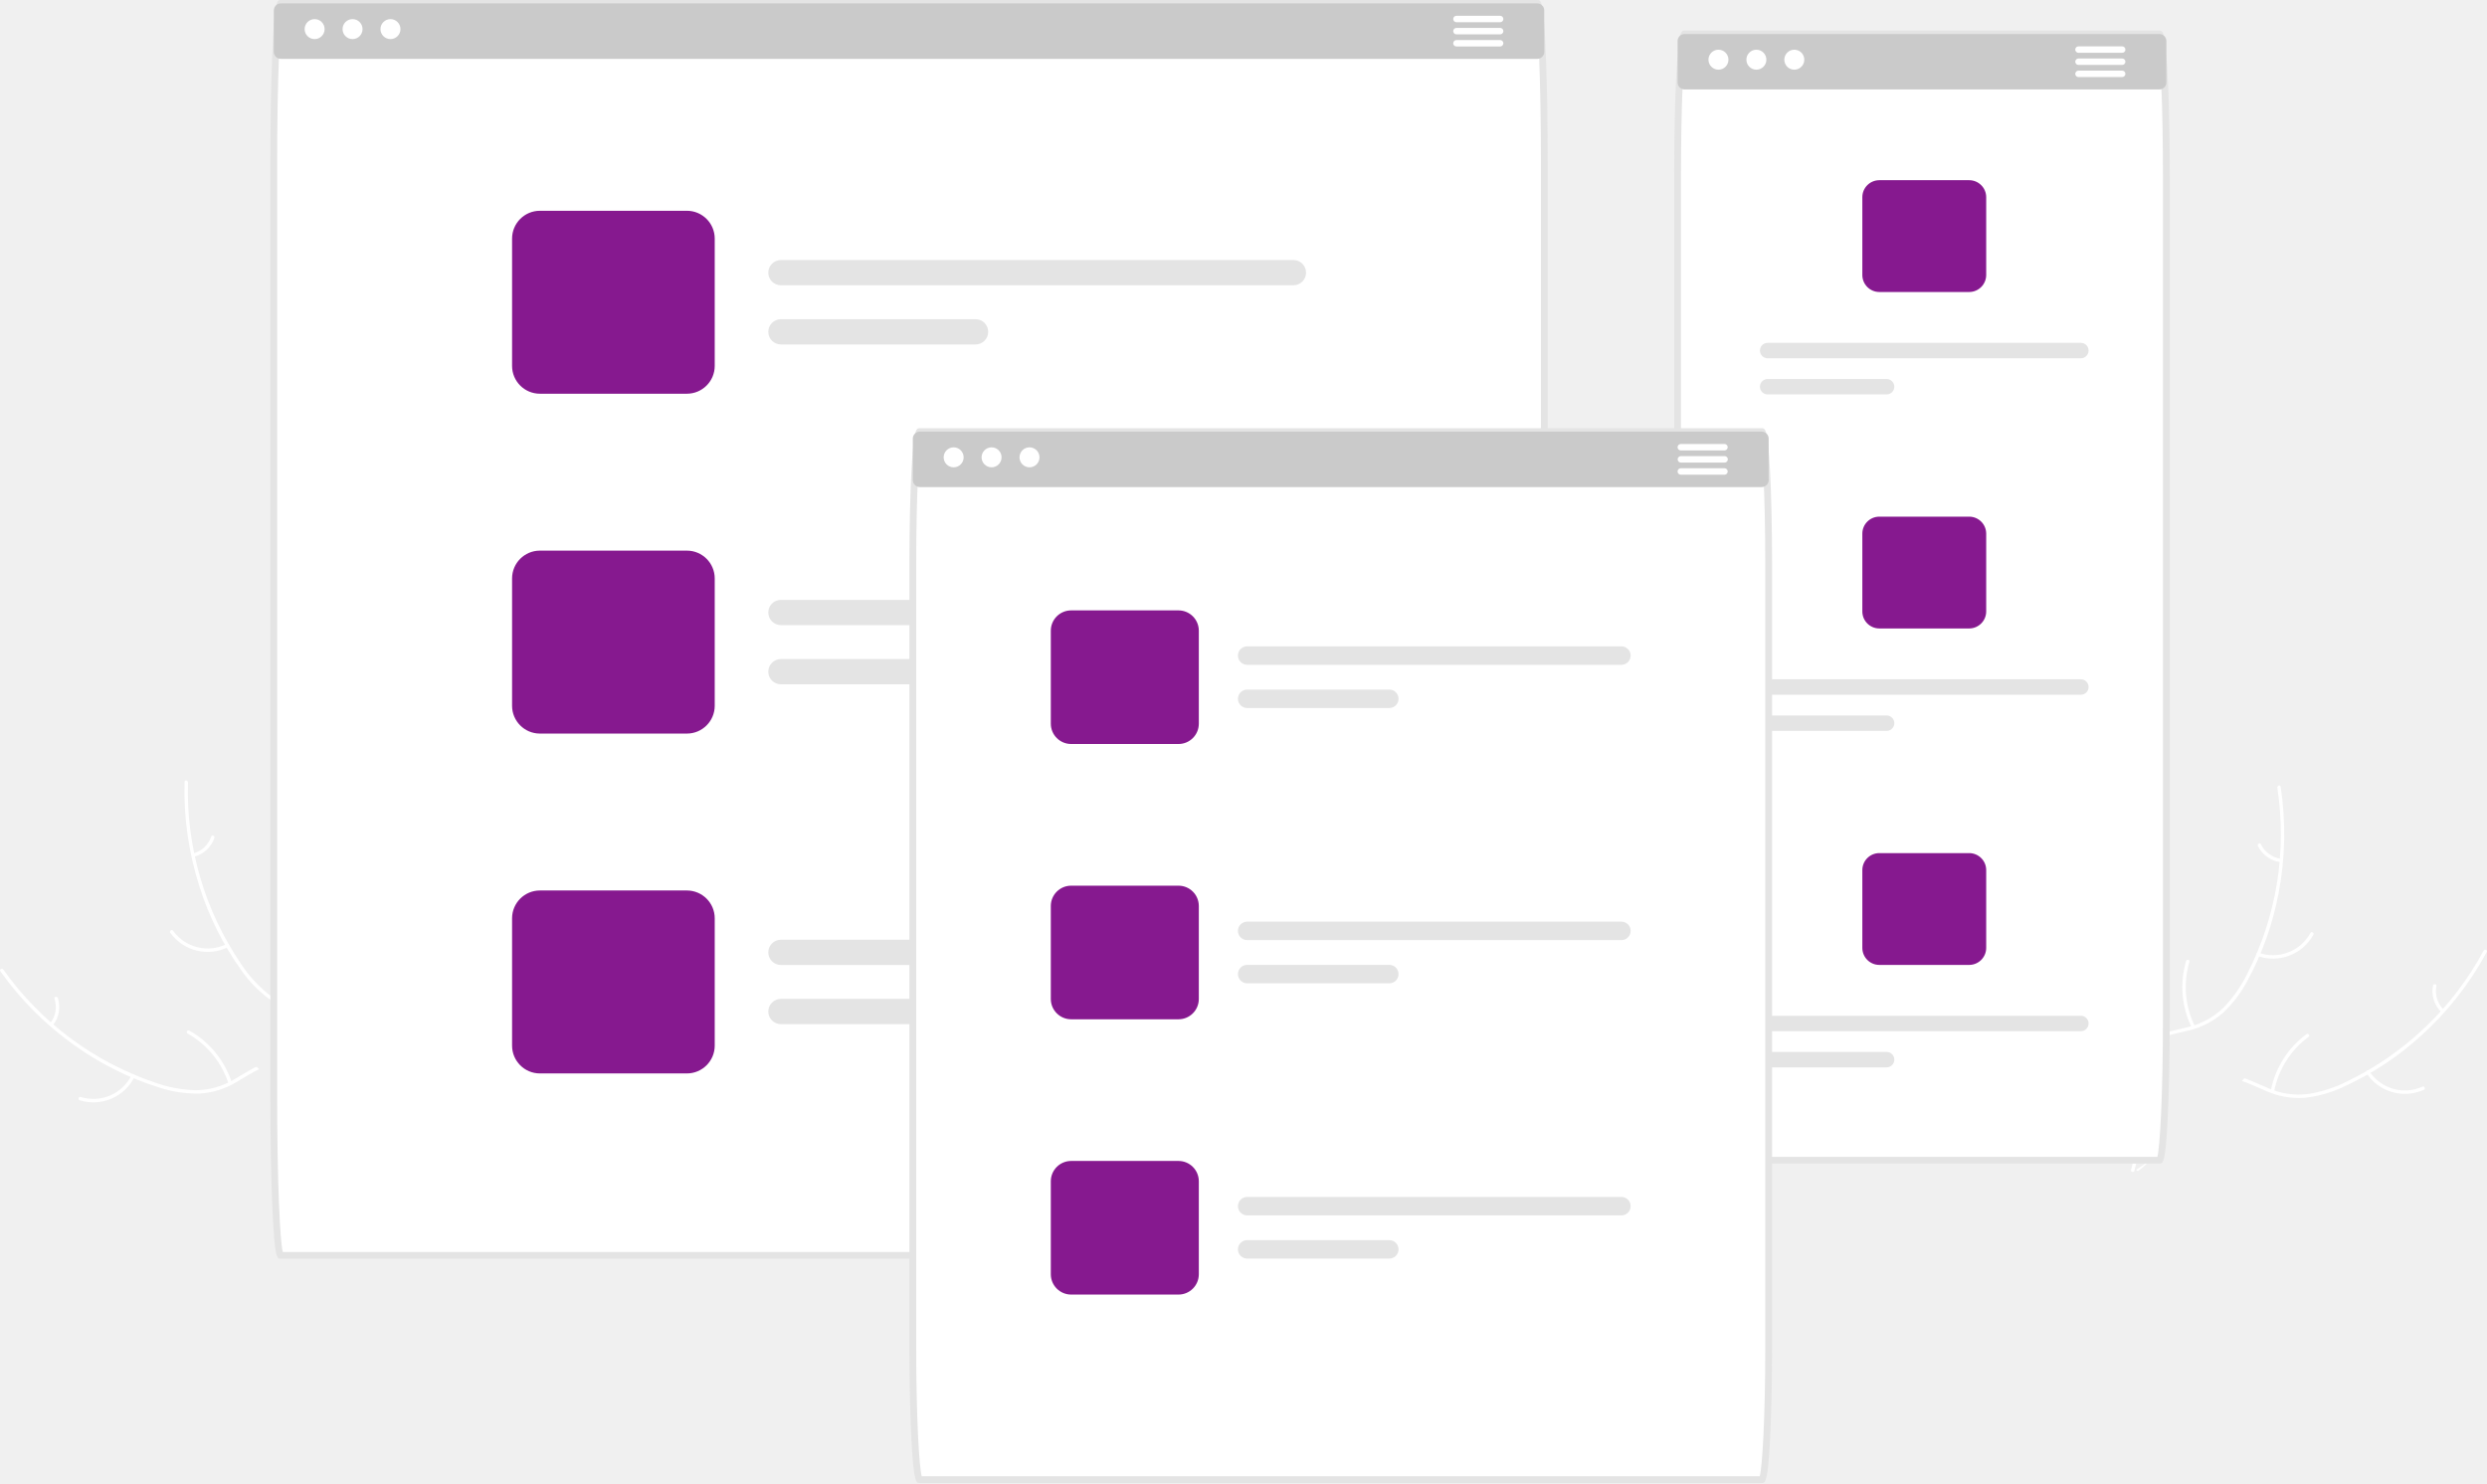
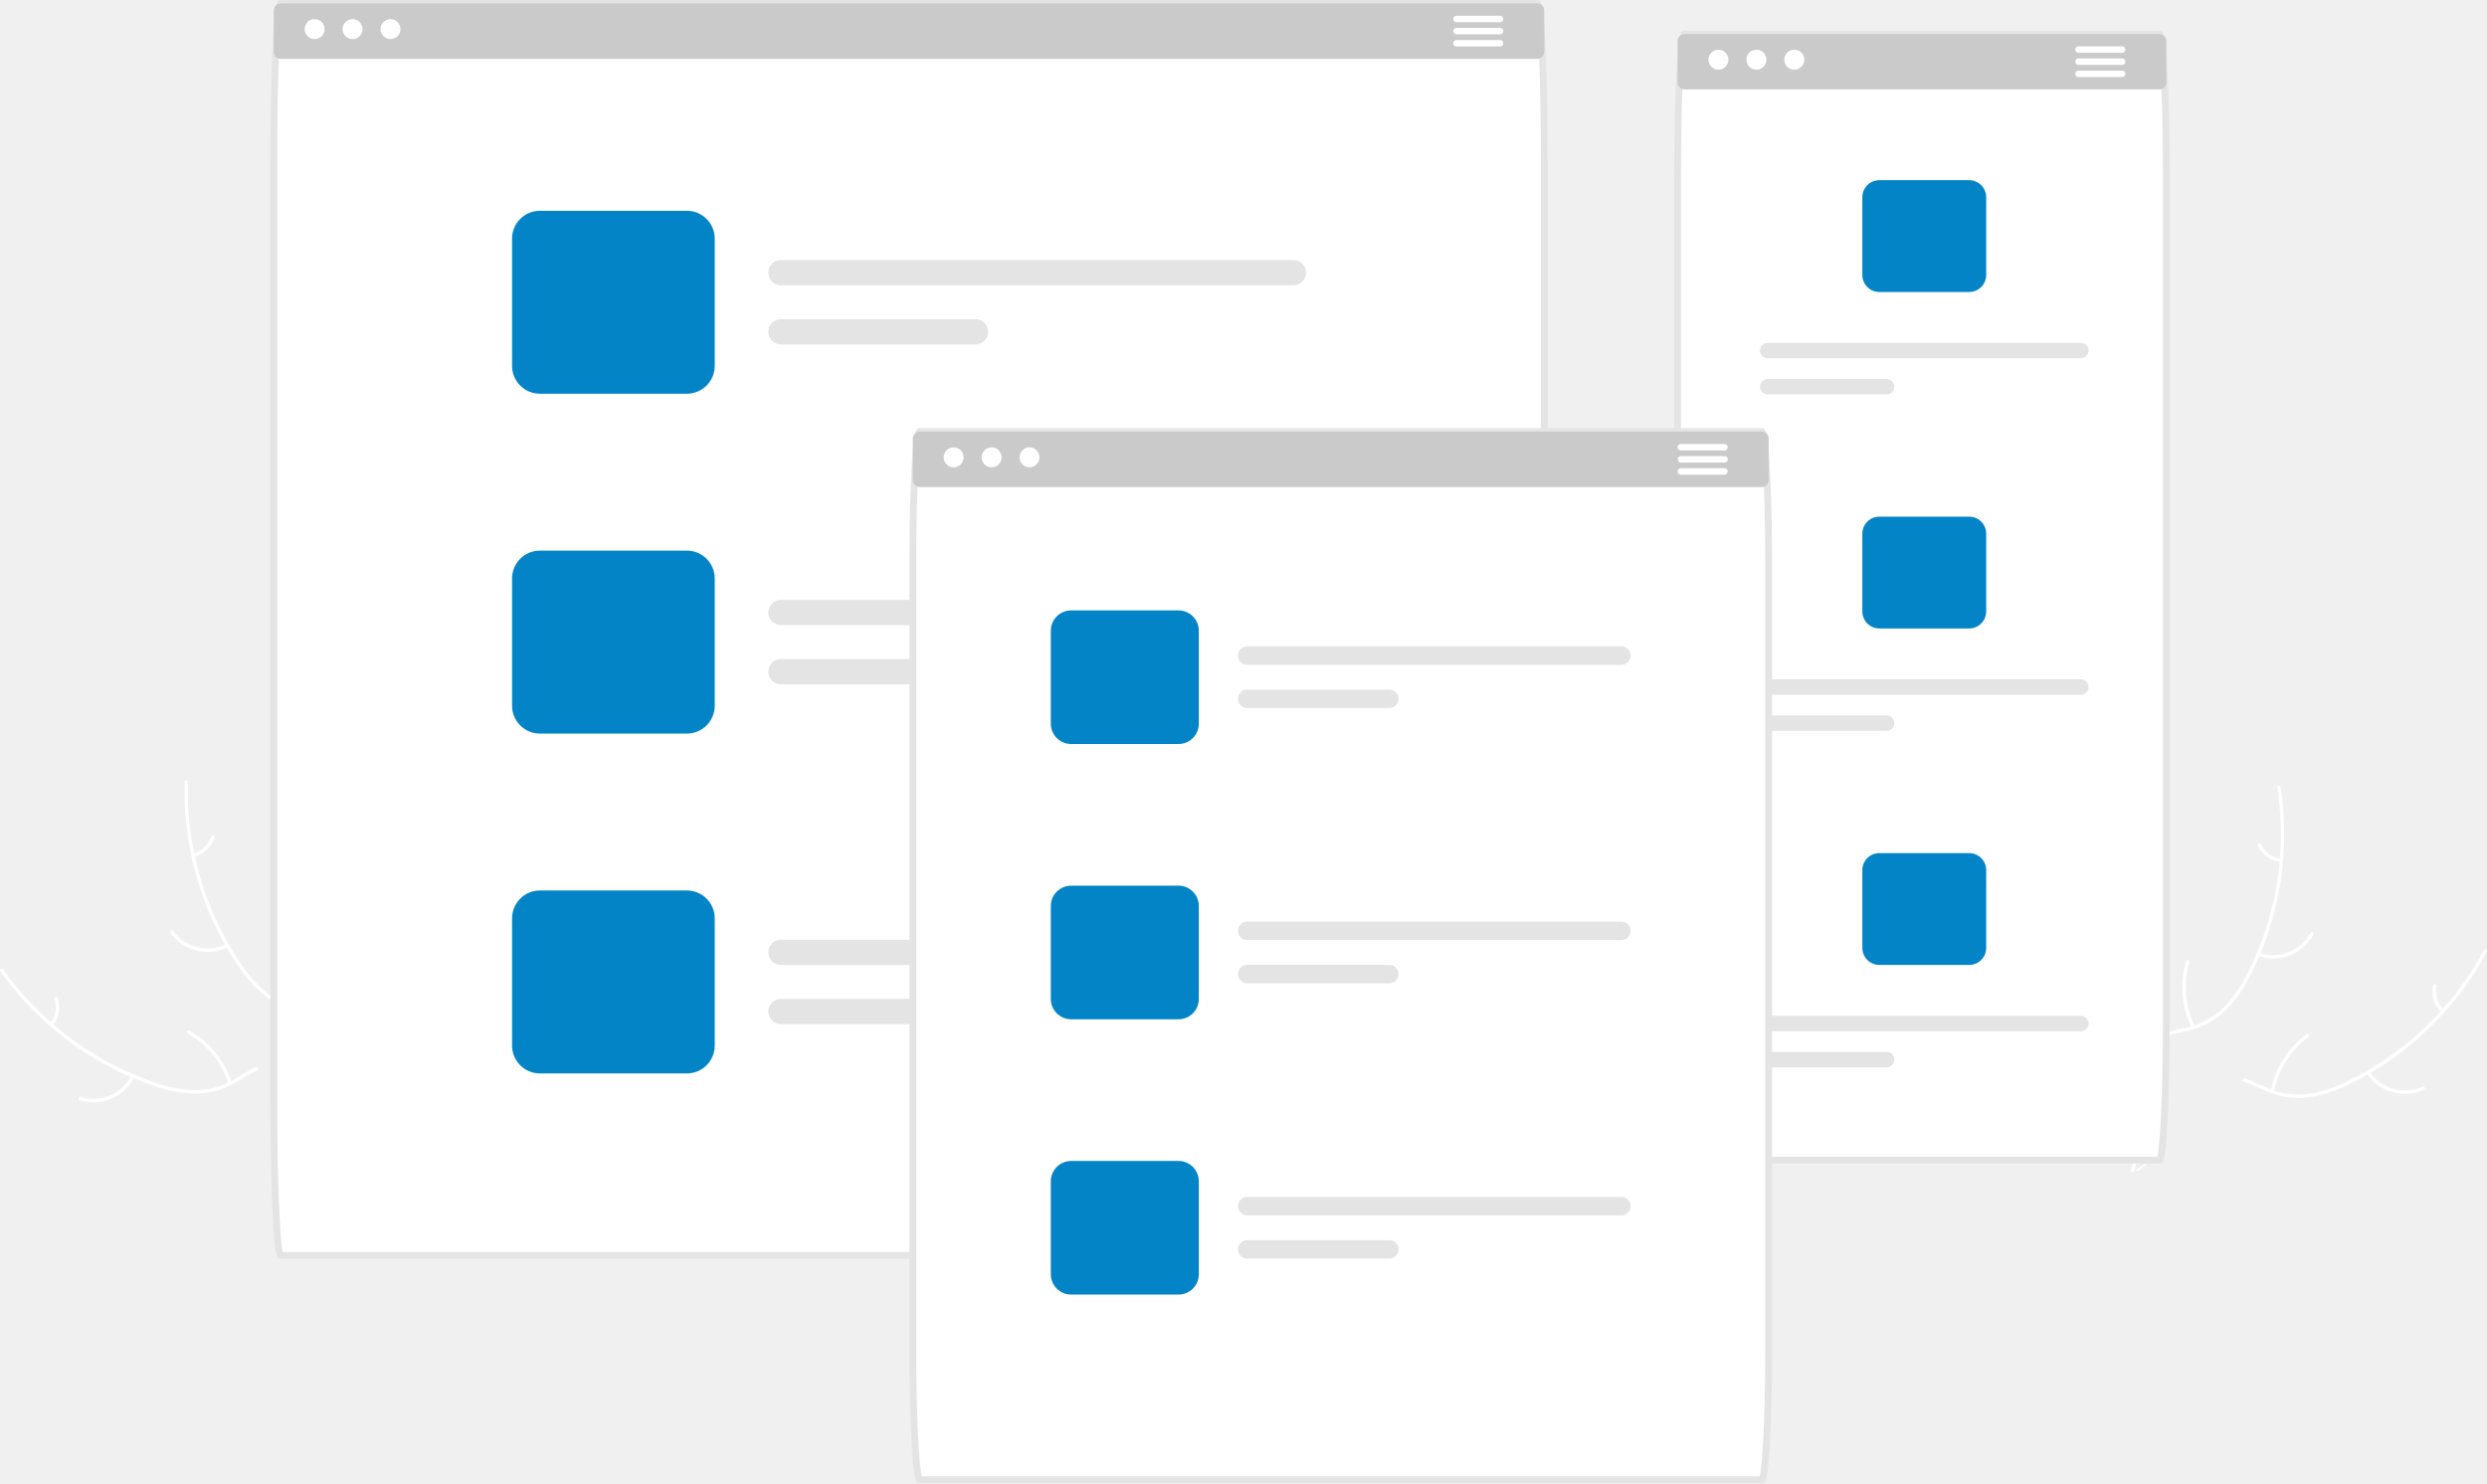
<svg xmlns="http://www.w3.org/2000/svg" data-name="Layer 1" width="731.662" height="436.38" viewBox="0 0 731.662 436.38">
  <path d="M277.281,566.582c-21.535-7.834-40.23-26.574-42.601-49.367a105.583,105.583,0,0,0,70.661,16.18c9.531-1.236,20.003-3.603,28.159,1.481,5.075,3.163,8.226,8.78,9.671,14.583,1.445,5.803,1.38,11.861,1.306,17.841l.671,1.334C322.652,573,298.816,574.416,277.281,566.582Z" transform="translate(-234.1692 -231.8101)" fill="#f0f0f0" />
  <path d="M235.147,517.101a90.245,90.245,0,0,0,44.499,33.208,38.862,38.862,0,0,0,11.96,2.286,22.289,22.289,0,0,0,11.315-3.096c3.234-1.823,6.331-4.061,9.951-5.066a13.648,13.648,0,0,1,11.009,1.838c4.061,2.549,6.963,6.406,9.67,10.276,3.006,4.297,6.06,8.807,10.752,11.416.569.316.045,1.18-.523.864-8.164-4.538-11.186-14.165-18.135-20.017-3.242-2.731-7.327-4.501-11.612-3.619-3.747.772-6.942,3.078-10.201,4.951a23.784,23.784,0,0,1-10.951,3.439,35.927,35.927,0,0,1-12.004-1.818,87.554,87.554,0,0,1-24.508-12.173,91.845,91.845,0,0,1-22.111-22.007c-.375-.529.515-1.008.888-.482Z" transform="translate(-234.1692 -231.8101)" fill="#fff" />
  <path d="M273.749,548.68a13.54,13.54,0,0,1-16.126,6.879c-.62-.195-.346-1.167.274-.972a12.537,12.537,0,0,0,14.988-6.43c.288-.583,1.15-.057.864.523Z" transform="translate(-234.1692 -231.8101)" fill="#fff" />
  <path d="M301.403,550.64a26.097,26.097,0,0,0-12.048-14.715c-.567-.318-.044-1.182.523-.864a27.144,27.144,0,0,1,12.506,15.338c.199.62-.783.858-.981.241Z" transform="translate(-234.1692 -231.8101)" fill="#fff" />
  <path d="M248.941,532.87a7.664,7.664,0,0,0,1.262-7.162c-.207-.617.776-.855.981-.241a8.588,8.588,0,0,1-1.379,7.926.522.522,0,0,1-.693.171.508.508,0,0,1-.171-.693Z" transform="translate(-234.1692 -231.8101)" fill="#fff" />
  <path d="M289.032,461.845c.14.382.28.764.428,1.148a100.932,100.932,0,0,0,6.94,14.829c.204.37.416.743.63,1.106a106.405,106.405,0,0,0,25.675,29.588,103.332,103.332,0,0,0,13.011,8.787c6.289,3.583,13.393,6.968,17.995,12.263a17.726,17.726,0,0,1,1.353,1.727l-8.342,36.418c-.06.073-.113.149-.173.222l-.267,1.469c-.244-.117-.495-.244-.739-.362-.142-.068-.282-.143-.424-.211-.094-.048-.188-.096-.276-.133-.031-.016-.063-.032-.086-.046-.088-.038-.165-.082-.244-.117q-2.105-1.059-4.203-2.152c-.008-.002-.008-.002-.015-.012a151.935,151.935,0,0,1-29.866-19.958c-.269-.237-.547-.475-.813-.728a98.602,98.602,0,0,1-11.118-11.633,87.173,87.173,0,0,1-5.177-7.141,72.487,72.487,0,0,1-9.195-20.715c-3.905-14.642-3.083-30.369,4.327-43.363C288.646,462.5,288.834,462.175,289.032,461.845Z" transform="translate(-234.1692 -231.8101)" fill="#f0f0f0" />
  <path d="M289.476,462.033A90.245,90.245,0,0,0,305.012,515.339a38.863,38.863,0,0,0,8.173,9.026,22.289,22.289,0,0,0,10.898,4.341c3.679.492,7.5.569,10.996,1.946a13.648,13.648,0,0,1,7.684,8.096c1.707,4.48,1.703,9.307,1.534,14.027-.187,5.24-.464,10.681,1.712,15.588.264.595-.674.969-.938.375-3.786-8.539-.404-18.045-2.428-26.901-.945-4.132-3.141-8.005-7.093-9.881-3.456-1.64-7.396-1.723-11.126-2.188a23.785,23.785,0,0,1-10.814-3.847,35.928,35.928,0,0,1-8.49-8.678,87.554,87.554,0,0,1-12.239-24.475,91.845,91.845,0,0,1-4.404-30.884c.019-.648,1.018-.495.999.149Z" transform="translate(-234.1692 -231.8101)" fill="#fff" />
  <path d="M301.285,510.487a13.54,13.54,0,0,1-17.018-4.216c-.378-.529.426-1.141.804-.611a12.537,12.537,0,0,0,15.838,3.89c.581-.292.952.647.375.938Z" transform="translate(-234.1692 -231.8101)" fill="#fff" />
  <path d="M322.185,528.702a26.097,26.097,0,0,0-.76-19.003c-.262-.596.676-.97.938-.375a27.144,27.144,0,0,1,.751,19.776c-.215.615-1.142.214-.928-.398Z" transform="translate(-234.1692 -231.8101)" fill="#fff" />
  <path d="M290.996,482.928a7.664,7.664,0,0,0,5.32-4.958c.207-.617,1.134-.215.928.398a8.588,8.588,0,0,1-5.873,5.498.522.522,0,0,1-.656-.281.508.508,0,0,1,.281-.656Z" transform="translate(-234.1692 -231.8101)" fill="#fff" />
  <path d="M929.098,565.83c20.409-10.422,36.658-31.318,36.21-54.229A105.583,105.583,0,0,1,897.171,536.343c-9.611-.055-20.294-1.117-27.764,4.931-4.648,3.763-7.084,9.724-7.805,15.661-.721,5.937.088,11.94.897,17.866l-.502,1.406C884.859,577.776,908.689,576.252,929.098,565.83Z" transform="translate(-234.1692 -231.8101)" fill="#f0f0f0" />
  <path d="M964.83,511.545a90.245,90.245,0,0,1-40.079,38.426,38.863,38.863,0,0,1-11.588,3.739,22.289,22.289,0,0,1-11.61-1.681c-3.433-1.411-6.782-3.253-10.499-3.805a13.648,13.648,0,0,0-10.7,3.177c-3.716,3.029-6.123,7.213-8.334,11.386-2.455,4.634-4.931,9.485-9.267,12.651-.525.384.1,1.176.625.793,7.544-5.507,9.36-15.432,15.537-22.094,2.882-3.109,6.719-5.367,11.08-5.019,3.813.305,7.268,2.201,10.732,3.66a23.784,23.784,0,0,0,11.291,2.067,35.928,35.928,0,0,0,11.689-3.279,87.554,87.554,0,0,0,22.825-15.094,91.845,91.845,0,0,0,19.238-24.558c.307-.571-.635-.937-.94-.37Z" transform="translate(-234.1692 -231.8101)" fill="#fff" />
  <path d="M930.403,547.629a13.54,13.54,0,0,0,16.85,4.845c.591-.27.2-1.201-.392-.931a12.537,12.537,0,0,1-15.664-4.539c-.357-.543-1.148.085-.793.625Z" transform="translate(-234.1692 -231.8101)" fill="#fff" />
  <path d="M903.199,552.974a26.097,26.097,0,0,1,10.148-16.085c.524-.385-.102-1.178-.625-.793a27.144,27.144,0,0,0-10.526,16.759c-.121.64.883.755,1.003.119Z" transform="translate(-234.1692 -231.8101)" fill="#fff" />
  <path d="M953.079,528.89a7.664,7.664,0,0,1-2.133-6.952c.129-.638-.875-.753-1.003-.119a8.588,8.588,0,0,0,2.343,7.697.522.522,0,0,0,.709.084.508.508,0,0,0,.084-.709Z" transform="translate(-234.1692 -231.8101)" fill="#fff" />
  <path d="M904.561,463.331c-.092.396-.184.792-.284,1.192a100.932,100.932,0,0,1-5.064,15.57c-.157.393-.321.788-.489,1.175a106.405,106.405,0,0,1-21.844,32.52,103.332,103.332,0,0,1-11.832,10.32c-5.801,4.329-12.435,8.561-16.351,14.382a17.728,17.728,0,0,0-1.131,1.88l12.755,35.117c.069.065.13.134.199.199l.445,1.425c.228-.147.461-.303.689-.45.133-.084.262-.177.395-.261.087-.059.175-.118.257-.166.029-.019.058-.039.079-.056.082-.048.154-.101.228-.147q1.959-1.31,3.907-2.652c.008-.003.008-.003.013-.014a151.936,151.936,0,0,0,27.186-23.478c.238-.268.485-.539.717-.823a98.603,98.603,0,0,0,9.603-12.911,87.168,87.168,0,0,0,4.26-7.723,72.487,72.487,0,0,0,6.579-21.688c2.075-15.01-.673-30.518-9.624-42.503C905.025,463.934,904.798,463.635,904.561,463.331Z" transform="translate(-234.1692 -231.8101)" fill="#f0f0f0" />
  <path d="M904.144,463.572a90.245,90.245,0,0,1-8.866,54.812,38.863,38.863,0,0,1-7.002,9.962,22.289,22.289,0,0,1-10.282,5.648c-3.591.94-7.373,1.486-10.673,3.283a13.648,13.648,0,0,0-6.631,8.979c-1.144,4.656-.546,9.446.201,14.109.83,5.178,1.773,10.543.217,15.681-.189.623.788.879.977.257,2.708-8.939-1.817-17.957-.897-26.995.43-4.217,2.133-8.331,5.825-10.678,3.229-2.052,7.128-2.619,10.772-3.539a23.784,23.784,0,0,0,10.259-5.147,35.928,35.928,0,0,0,7.359-9.656,87.554,87.554,0,0,0,9.137-25.794,91.845,91.845,0,0,0,.575-31.191c-.099-.641-1.071-.366-.973.271Z" transform="translate(-234.1692 -231.8101)" fill="#fff" />
  <path d="M898.381,513.111a13.54,13.54,0,0,0,16.371-6.276c.31-.571-.563-1.08-.873-.508a12.537,12.537,0,0,1-15.24,5.807c-.612-.218-.866.759-.257.977Z" transform="translate(-234.1692 -231.8101)" fill="#fff" />
  <path d="M879.878,533.757a26.097,26.097,0,0,1-1.581-18.953c.186-.623-.791-.88-.977-.257a27.144,27.144,0,0,0,1.685,19.719c.289.584,1.159.072.872-.509Z" transform="translate(-234.1692 -231.8101)" fill="#fff" />
  <path d="M905.204,484.496a7.664,7.664,0,0,1-5.889-4.267c-.281-.587-1.152-.074-.872.509a8.588,8.588,0,0,0,6.504,4.735.522.522,0,0,0,.617-.36.508.508,0,0,0-.36-.617Z" transform="translate(-234.1692 -231.8101)" fill="#fff" />
  <path d="M871.498,246.81h-143.79v9.25a2.04,2.04,0,0,0,.46,1.3c-.29,7.23-.46,16.46-.46,26.49v247.3c0,23.18.93,42.04,2.07,42.04h139.65c1.14,0,2.07-18.86,2.07-42.04v-247.3c0-10.03-.17-19.26-.46-26.49a2.039,2.039,0,0,0,.46-1.3Z" transform="translate(-234.1692 -231.8101)" fill="#fff" />
  <path d="M869.429,574.19H729.779c-1.088,0-1.807,0-2.461-13.278-.393-7.968-.609-18.538-.609-29.762V283.85c0-9.694.164-19.116.461-26.53.186-4.452.399-8.018.633-10.6.459-5.056.896-5.91,1.976-5.91h139.65c1.079,0,1.516.854,1.976,5.91.235,2.592.448,6.158.633,10.598l0.0.002c.297,7.407.461,16.829.461,26.53V531.15c0,11.224-.216,21.794-.609,29.762C871.236,574.19,870.517,574.19,869.429,574.19Zm-139.082-2H868.86c.724-2.733,1.638-17.57,1.638-41.04V283.85c0-9.675-.163-19.068-.459-26.448h-0c-.184-4.408-.395-7.941-.626-10.501a28.884,28.884,0,0,0-.562-4.09H730.356a28.896,28.896,0,0,0-.562,4.09c-.231,2.55-.442,6.083-.627,10.501-.296,7.387-.459,16.78-.459,26.448V531.15C728.708,554.619,729.623,569.457,730.347,572.19Z" transform="translate(-234.1692 -231.8101)" fill="#e4e4e4" />
  <path d="M869.429,241.81H729.779a2.074,2.074,0,0,0-2.07,2.07v12.18a2.04,2.04,0,0,0,.46,1.3,2.079,2.079,0,0,0,1.61.77h139.65a2.08,2.08,0,0,0,1.61-.77,2.039,2.039,0,0,0,.46-1.3v-12.18A2.074,2.074,0,0,0,869.429,241.81Z" transform="translate(-234.1692 -231.8101)" fill="#cacaca" />
  <circle id="b800b2fc-3bcc-4a40-9972-a80335d602c8" data-name="Ellipse 90" cx="505.559" cy="17.565" r="2.94" fill="#fff" />
  <circle id="fa63cc97-e384-451c-9b8c-3b6845b8b0f6" data-name="Ellipse 91" cx="516.717" cy="17.565" r="2.94" fill="#fff" />
  <circle id="beaeadfc-8efd-4e6c-adaf-945ac9d4d623" data-name="Ellipse 92" cx="527.875" cy="17.565" r="2.94" fill="#fff" />
  <path d="M858.498,245.45H845.648a.956.956,0,0,0-.95.95.801.801,0,0,0,.1.41.943.943,0,0,0,.85.54h12.85a.948.948,0,0,0,.86-.54.914.914,0,0,0,.09-.41A.95.95,0,0,0,858.498,245.45Z" transform="translate(-234.1692 -231.8101)" fill="#fff" />
  <path d="M858.498,249.02H845.648a.95.95,0,0,0,0,1.9h12.85a.95.95,0,1,0,0-1.9Z" transform="translate(-234.1692 -231.8101)" fill="#fff" />
  <path d="M858.498,252.59H845.648a.95.95,0,0,0,0,1.9h12.85a.95.95,0,1,0,0-1.9Z" transform="translate(-234.1692 -231.8101)" fill="#fff" />
-   <path d="M813.498,284.83H787.058a5.002,5.002,0,0,0-5,5v22.9a5.008,5.008,0,0,0,5,5h26.44a5.015,5.015,0,0,0,5-5v-22.9A5.008,5.008,0,0,0,813.498,284.83Z" transform="translate(-234.1692 -231.8101)" fill="#86198f" />
+   <path d="M813.498,284.83H787.058a5.002,5.002,0,0,0-5,5v22.9a5.008,5.008,0,0,0,5,5h26.44a5.015,5.015,0,0,0,5-5v-22.9A5.008,5.008,0,0,0,813.498,284.83Z" transform="translate(-234.1692 -231.8101)" fill="#0284c7" />
  <path d="M846.349,332.69h-92.15a2.27,2.27,0,1,0,0,4.54h92.15a2.27,2.27,0,1,0,0-4.54Z" transform="translate(-234.1692 -231.8101)" fill="#e4e4e4" />
  <path d="M789.199,343.33h-35a2.27,2.27,0,1,0,0,4.54h35a2.27,2.27,0,1,0,0-4.54Z" transform="translate(-234.1692 -231.8101)" fill="#e4e4e4" />
-   <path d="M813.498,383.83H787.058a5.002,5.002,0,0,0-5,5v22.9a5.008,5.008,0,0,0,5,5h26.44a5.015,5.015,0,0,0,5-5v-22.9A5.008,5.008,0,0,0,813.498,383.83Z" transform="translate(-234.1692 -231.8101)" fill="#86198f" />
+   <path d="M813.498,383.83H787.058a5.002,5.002,0,0,0-5,5v22.9a5.008,5.008,0,0,0,5,5h26.44a5.015,5.015,0,0,0,5-5v-22.9A5.008,5.008,0,0,0,813.498,383.83Z" transform="translate(-234.1692 -231.8101)" fill="#0284c7" />
  <path d="M846.349,431.69h-92.15a2.27,2.27,0,1,0,0,4.54h92.15a2.27,2.27,0,1,0,0-4.54Z" transform="translate(-234.1692 -231.8101)" fill="#e4e4e4" />
  <path d="M789.199,442.33h-35a2.27,2.27,0,1,0,0,4.54h35a2.27,2.27,0,1,0,0-4.54Z" transform="translate(-234.1692 -231.8101)" fill="#e4e4e4" />
-   <path d="M813.498,482.83H787.058a5.002,5.002,0,0,0-5,5v22.9a5.008,5.008,0,0,0,5,5h26.44a5.015,5.015,0,0,0,5-5v-22.9A5.008,5.008,0,0,0,813.498,482.83Z" transform="translate(-234.1692 -231.8101)" fill="#86198f" />
+   <path d="M813.498,482.83H787.058a5.002,5.002,0,0,0-5,5v22.9a5.008,5.008,0,0,0,5,5h26.44a5.015,5.015,0,0,0,5-5v-22.9A5.008,5.008,0,0,0,813.498,482.83Z" transform="translate(-234.1692 -231.8101)" fill="#0284c7" />
  <path d="M846.349,530.69h-92.15a2.27,2.27,0,1,0,0,4.54h92.15a2.27,2.27,0,1,0,0-4.54Z" transform="translate(-234.1692 -231.8101)" fill="#e4e4e4" />
  <path d="M789.199,541.33h-35a2.27,2.27,0,1,0,0,4.54h35a2.27,2.27,0,1,0,0-4.54Z" transform="translate(-234.1692 -231.8101)" fill="#e4e4e4" />
  <path d="M688.498,234.88a2.074,2.074,0,0,0-2.07-2.07H316.779a2.074,2.074,0,0,0-2.07,2.07v12.18a2.017,2.017,0,0,0,.53,1.37c-.33,8.27-.53,19.17-.53,31.11v274.91c0,25.78.93,46.74,2.07,46.74h369.65c1.14,0,2.07-20.96,2.07-46.74v-274.91c0-11.94-.2-22.84-.53-31.11a2.016,2.016,0,0,0,.53-1.37Z" transform="translate(-234.1692 -231.8101)" fill="#fff" />
  <path d="M686.429,602.19H316.779c-1.13,0-1.812,0-2.462-14.658-.392-8.855-.609-20.604-.609-33.082V279.54c0-11.507.189-22.57.531-31.15.657-16.58,1.406-16.58,2.539-16.58h369.65c1.133,0,1.882.003,2.539,16.58h0c.342,8.572.531,19.635.531,31.15V554.45c0,12.479-.216,24.228-.608,33.082C688.241,602.19,687.558,602.19,686.429,602.19Zm-369.066-2H685.845c.818-3.135,1.654-20.74,1.654-45.74V279.54c0-11.489-.188-22.524-.529-31.07v-0c-.416-10.503-.903-13.7-1.135-14.66H317.373c-.233.96-.719,4.156-1.135,14.66-.341,8.555-.529,19.589-.529,31.07V554.45C315.708,579.45,316.544,597.054,317.362,600.19Z" transform="translate(-234.1692 -231.8101)" fill="#e4e4e4" />
  <path d="M686.429,232.81H316.779a2.074,2.074,0,0,0-2.07,2.07v12.18a2.017,2.017,0,0,0,.53,1.37,2.051,2.051,0,0,0,1.54.7h369.65a2.051,2.051,0,0,0,1.54-.7,2.016,2.016,0,0,0,.53-1.37v-12.18A2.074,2.074,0,0,0,686.429,232.81Z" transform="translate(-234.1692 -231.8101)" fill="#cacaca" />
  <circle id="b7005a6f-2f7f-4001-b097-d8b6c117468f" data-name="Ellipse 90" cx="92.559" cy="8.565" r="2.94" fill="#fff" />
  <circle id="a0adf4f5-8105-4330-a35a-c3adb8f4e7bc" data-name="Ellipse 91" cx="103.717" cy="8.565" r="2.94" fill="#fff" />
  <circle id="a64b73a5-7207-44c1-bcaf-f99ab7b9c6dc" data-name="Ellipse 92" cx="114.875" cy="8.565" r="2.94" fill="#fff" />
  <path d="M675.498,236.45H662.648a.95.95,0,0,0,0,1.9h12.85a.95.95,0,1,0,0-1.9Z" transform="translate(-234.1692 -231.8101)" fill="#fff" />
  <path d="M675.498,240.02H662.648a.95.95,0,0,0,0,1.9h12.85a.95.95,0,1,0,0-1.9Z" transform="translate(-234.1692 -231.8101)" fill="#fff" />
  <path d="M675.498,243.59H662.648a.95.95,0,0,0,0,1.9h12.85a.95.95,0,1,0,0-1.9Z" transform="translate(-234.1692 -231.8101)" fill="#fff" />
-   <path d="M436.259,293.83H392.998a8.19,8.19,0,0,0-8.18,8.18v37.47a8.19,8.19,0,0,0,8.18,8.18h43.26a8.19,8.19,0,0,0,8.18-8.18V302.01A8.19,8.19,0,0,0,436.259,293.83Z" transform="translate(-234.1692 -231.8101)" fill="#86198f" />
+   <path d="M436.259,293.83H392.998a8.19,8.19,0,0,0-8.18,8.18v37.47a8.19,8.19,0,0,0,8.18,8.18h43.26a8.19,8.19,0,0,0,8.18-8.18V302.01A8.19,8.19,0,0,0,436.259,293.83Z" transform="translate(-234.1692 -231.8101)" fill="#0284c7" />
  <path d="M614.688,308.32H463.909a3.715,3.715,0,0,0,0,7.43H614.688a3.715,3.715,0,0,0,0-7.43Z" transform="translate(-234.1692 -231.8101)" fill="#e4e4e4" />
  <path d="M521.179,325.73h-57.27a3.715,3.715,0,0,0,0,7.43h57.27a3.715,3.715,0,0,0,0-7.43Z" transform="translate(-234.1692 -231.8101)" fill="#e4e4e4" />
-   <path d="M436.259,393.83H392.998a8.19,8.19,0,0,0-8.18,8.18v37.47a8.19,8.19,0,0,0,8.18,8.18h43.26a8.19,8.19,0,0,0,8.18-8.18V402.01A8.19,8.19,0,0,0,436.259,393.83Z" transform="translate(-234.1692 -231.8101)" fill="#86198f" />
+   <path d="M436.259,393.83H392.998a8.19,8.19,0,0,0-8.18,8.18v37.47a8.19,8.19,0,0,0,8.18,8.18h43.26a8.19,8.19,0,0,0,8.18-8.18V402.01A8.19,8.19,0,0,0,436.259,393.83Z" transform="translate(-234.1692 -231.8101)" fill="#0284c7" />
  <path d="M614.688,408.32H463.909a3.715,3.715,0,0,0,0,7.43H614.688a3.715,3.715,0,0,0,0-7.43Z" transform="translate(-234.1692 -231.8101)" fill="#e4e4e4" />
  <path d="M521.179,425.73h-57.27a3.715,3.715,0,0,0,0,7.43h57.27a3.715,3.715,0,0,0,0-7.43Z" transform="translate(-234.1692 -231.8101)" fill="#e4e4e4" />
-   <path d="M436.259,493.83H392.998a8.19,8.19,0,0,0-8.18,8.18v37.47a8.19,8.19,0,0,0,8.18,8.18h43.26a8.19,8.19,0,0,0,8.18-8.18V502.01A8.19,8.19,0,0,0,436.259,493.83Z" transform="translate(-234.1692 -231.8101)" fill="#86198f" />
+   <path d="M436.259,493.83H392.998a8.19,8.19,0,0,0-8.18,8.18v37.47a8.19,8.19,0,0,0,8.18,8.18h43.26a8.19,8.19,0,0,0,8.18-8.18V502.01A8.19,8.19,0,0,0,436.259,493.83Z" transform="translate(-234.1692 -231.8101)" fill="#0284c7" />
  <path d="M614.688,508.32H463.909a3.715,3.715,0,0,0,0,7.43H614.688a3.715,3.715,0,0,0,0-7.43Z" transform="translate(-234.1692 -231.8101)" fill="#e4e4e4" />
  <path d="M521.179,525.73h-57.27a3.715,3.715,0,0,0,0,7.43h57.27a3.715,3.715,0,0,0,0-7.43Z" transform="translate(-234.1692 -231.8101)" fill="#e4e4e4" />
  <path d="M752.431,667.19H504.783c-1.142,0-2.071-17.549-2.071-39.123v-230.134c0-21.574.929-39.123,2.071-39.123H752.431c1.142,0,2.071,17.549,2.071,39.123v230.134C754.502,649.64,753.573,667.19,752.431,667.19Z" transform="translate(-234.1692 -231.8101)" fill="#fff" />
  <path d="M752.432,668.19H504.783c-1.048,0-1.805,0-2.462-12.418-.393-7.415-.609-17.254-.609-27.705V397.933c0-10.451.216-20.29.609-27.705.657-12.419,1.414-12.419,2.462-12.419H752.432c1.048,0,1.805,0,2.462,12.419.393,7.415.609,17.254.609,27.705V628.066c0,10.451-.216,20.29-.609,27.705C754.236,668.19,753.479,668.19,752.432,668.19Zm-247.095-2h246.542c.718-2.591,1.624-16.394,1.624-38.124V397.933c0-21.73-.906-35.533-1.624-38.124h-246.542c-.718,2.591-1.624,16.394-1.624,38.124V628.066C503.712,649.796,504.618,663.599,505.336,666.19Z" transform="translate(-234.1692 -231.8101)" fill="#e4e4e4" />
  <path d="M752.431,375.13H504.783a2.073,2.073,0,0,1-2.071-2.071V360.88a2.073,2.073,0,0,1,2.071-2.071H752.431a2.073,2.073,0,0,1,2.071,2.071v12.179A2.073,2.073,0,0,1,752.431,375.13Z" transform="translate(-234.1692 -231.8101)" fill="#cacaca" />
  <circle id="a9432236-99f6-4733-9920-e312ad95354d" data-name="Ellipse 90" cx="280.559" cy="134.565" r="2.94" fill="#fff" />
  <circle id="fc8d1cb9-e477-4d66-a241-a00170356ca4" data-name="Ellipse 91" cx="291.717" cy="134.565" r="2.94" fill="#fff" />
  <circle id="bc1189a4-69b8-41a6-80e2-1e52c3b8abfb" data-name="Ellipse 92" cx="302.875" cy="134.565" r="2.94" fill="#fff" />
  <path d="M741.499,364.352H728.65a.952.952,0,0,1,0-1.904h12.849a.952.952,0,0,1,0,1.904Z" transform="translate(-234.1692 -231.8101)" fill="#fff" />
  <path d="M741.499,367.921H728.65a.952.952,0,0,1,0-1.903h12.849a.952.952,0,1,1,0,1.903Z" transform="translate(-234.1692 -231.8101)" fill="#fff" />
  <path d="M741.499,371.49H728.65a.952.952,0,0,1,0-1.904h12.849a.952.952,0,0,1,0,1.904Z" transform="translate(-234.1692 -231.8101)" fill="#fff" />
-   <path d="M580.882,450.727H549.289a5.981,5.981,0,0,1-5.975-5.975V417.389a5.981,5.981,0,0,1,5.975-5.975h31.593a5.981,5.981,0,0,1,5.975,5.975V444.752A5.981,5.981,0,0,1,580.882,450.727Z" transform="translate(-234.1692 -231.8101)" fill="#86198f" />
+   <path d="M580.882,450.727H549.289a5.981,5.981,0,0,1-5.975-5.975V417.389a5.981,5.981,0,0,1,5.975-5.975h31.593a5.981,5.981,0,0,1,5.975,5.975V444.752A5.981,5.981,0,0,1,580.882,450.727Z" transform="translate(-234.1692 -231.8101)" fill="#0284c7" />
  <path d="M711.187,427.426H601.077a2.712,2.712,0,0,1,0-5.425H711.187a2.712,2.712,0,0,1,0,5.425Z" transform="translate(-234.1692 -231.8101)" fill="#e4e4e4" />
  <path d="M642.898,440.14H601.077a2.712,2.712,0,1,1,0-5.425h41.822a2.712,2.712,0,1,1,0,5.425Z" transform="translate(-234.1692 -231.8101)" fill="#e4e4e4" />
-   <path d="M580.882,531.727H549.289a5.981,5.981,0,0,1-5.975-5.975V498.389a5.981,5.981,0,0,1,5.975-5.975h31.593a5.981,5.981,0,0,1,5.975,5.975V525.752A5.981,5.981,0,0,1,580.882,531.727Z" transform="translate(-234.1692 -231.8101)" fill="#86198f" />
+   <path d="M580.882,531.727H549.289a5.981,5.981,0,0,1-5.975-5.975V498.389a5.981,5.981,0,0,1,5.975-5.975h31.593a5.981,5.981,0,0,1,5.975,5.975V525.752A5.981,5.981,0,0,1,580.882,531.727Z" transform="translate(-234.1692 -231.8101)" fill="#0284c7" />
  <path d="M711.187,508.426H601.077a2.712,2.712,0,0,1,0-5.425H711.187a2.712,2.712,0,0,1,0,5.425Z" transform="translate(-234.1692 -231.8101)" fill="#e4e4e4" />
  <path d="M642.898,521.14H601.077a2.712,2.712,0,1,1,0-5.425h41.822a2.712,2.712,0,1,1,0,5.425Z" transform="translate(-234.1692 -231.8101)" fill="#e4e4e4" />
-   <path d="M580.882,612.727H549.289a5.981,5.981,0,0,1-5.975-5.975V579.389a5.981,5.981,0,0,1,5.975-5.975h31.593a5.981,5.981,0,0,1,5.975,5.975V606.752A5.981,5.981,0,0,1,580.882,612.727Z" transform="translate(-234.1692 -231.8101)" fill="#86198f" />
+   <path d="M580.882,612.727H549.289a5.981,5.981,0,0,1-5.975-5.975V579.389a5.981,5.981,0,0,1,5.975-5.975h31.593a5.981,5.981,0,0,1,5.975,5.975V606.752A5.981,5.981,0,0,1,580.882,612.727Z" transform="translate(-234.1692 -231.8101)" fill="#0284c7" />
  <path d="M711.187,589.426H601.077a2.712,2.712,0,1,1,0-5.425H711.187a2.712,2.712,0,1,1,0,5.425Z" transform="translate(-234.1692 -231.8101)" fill="#e4e4e4" />
  <path d="M642.898,602.14H601.077a2.712,2.712,0,1,1,0-5.425h41.822a2.712,2.712,0,1,1,0,5.425Z" transform="translate(-234.1692 -231.8101)" fill="#e4e4e4" />
</svg>
